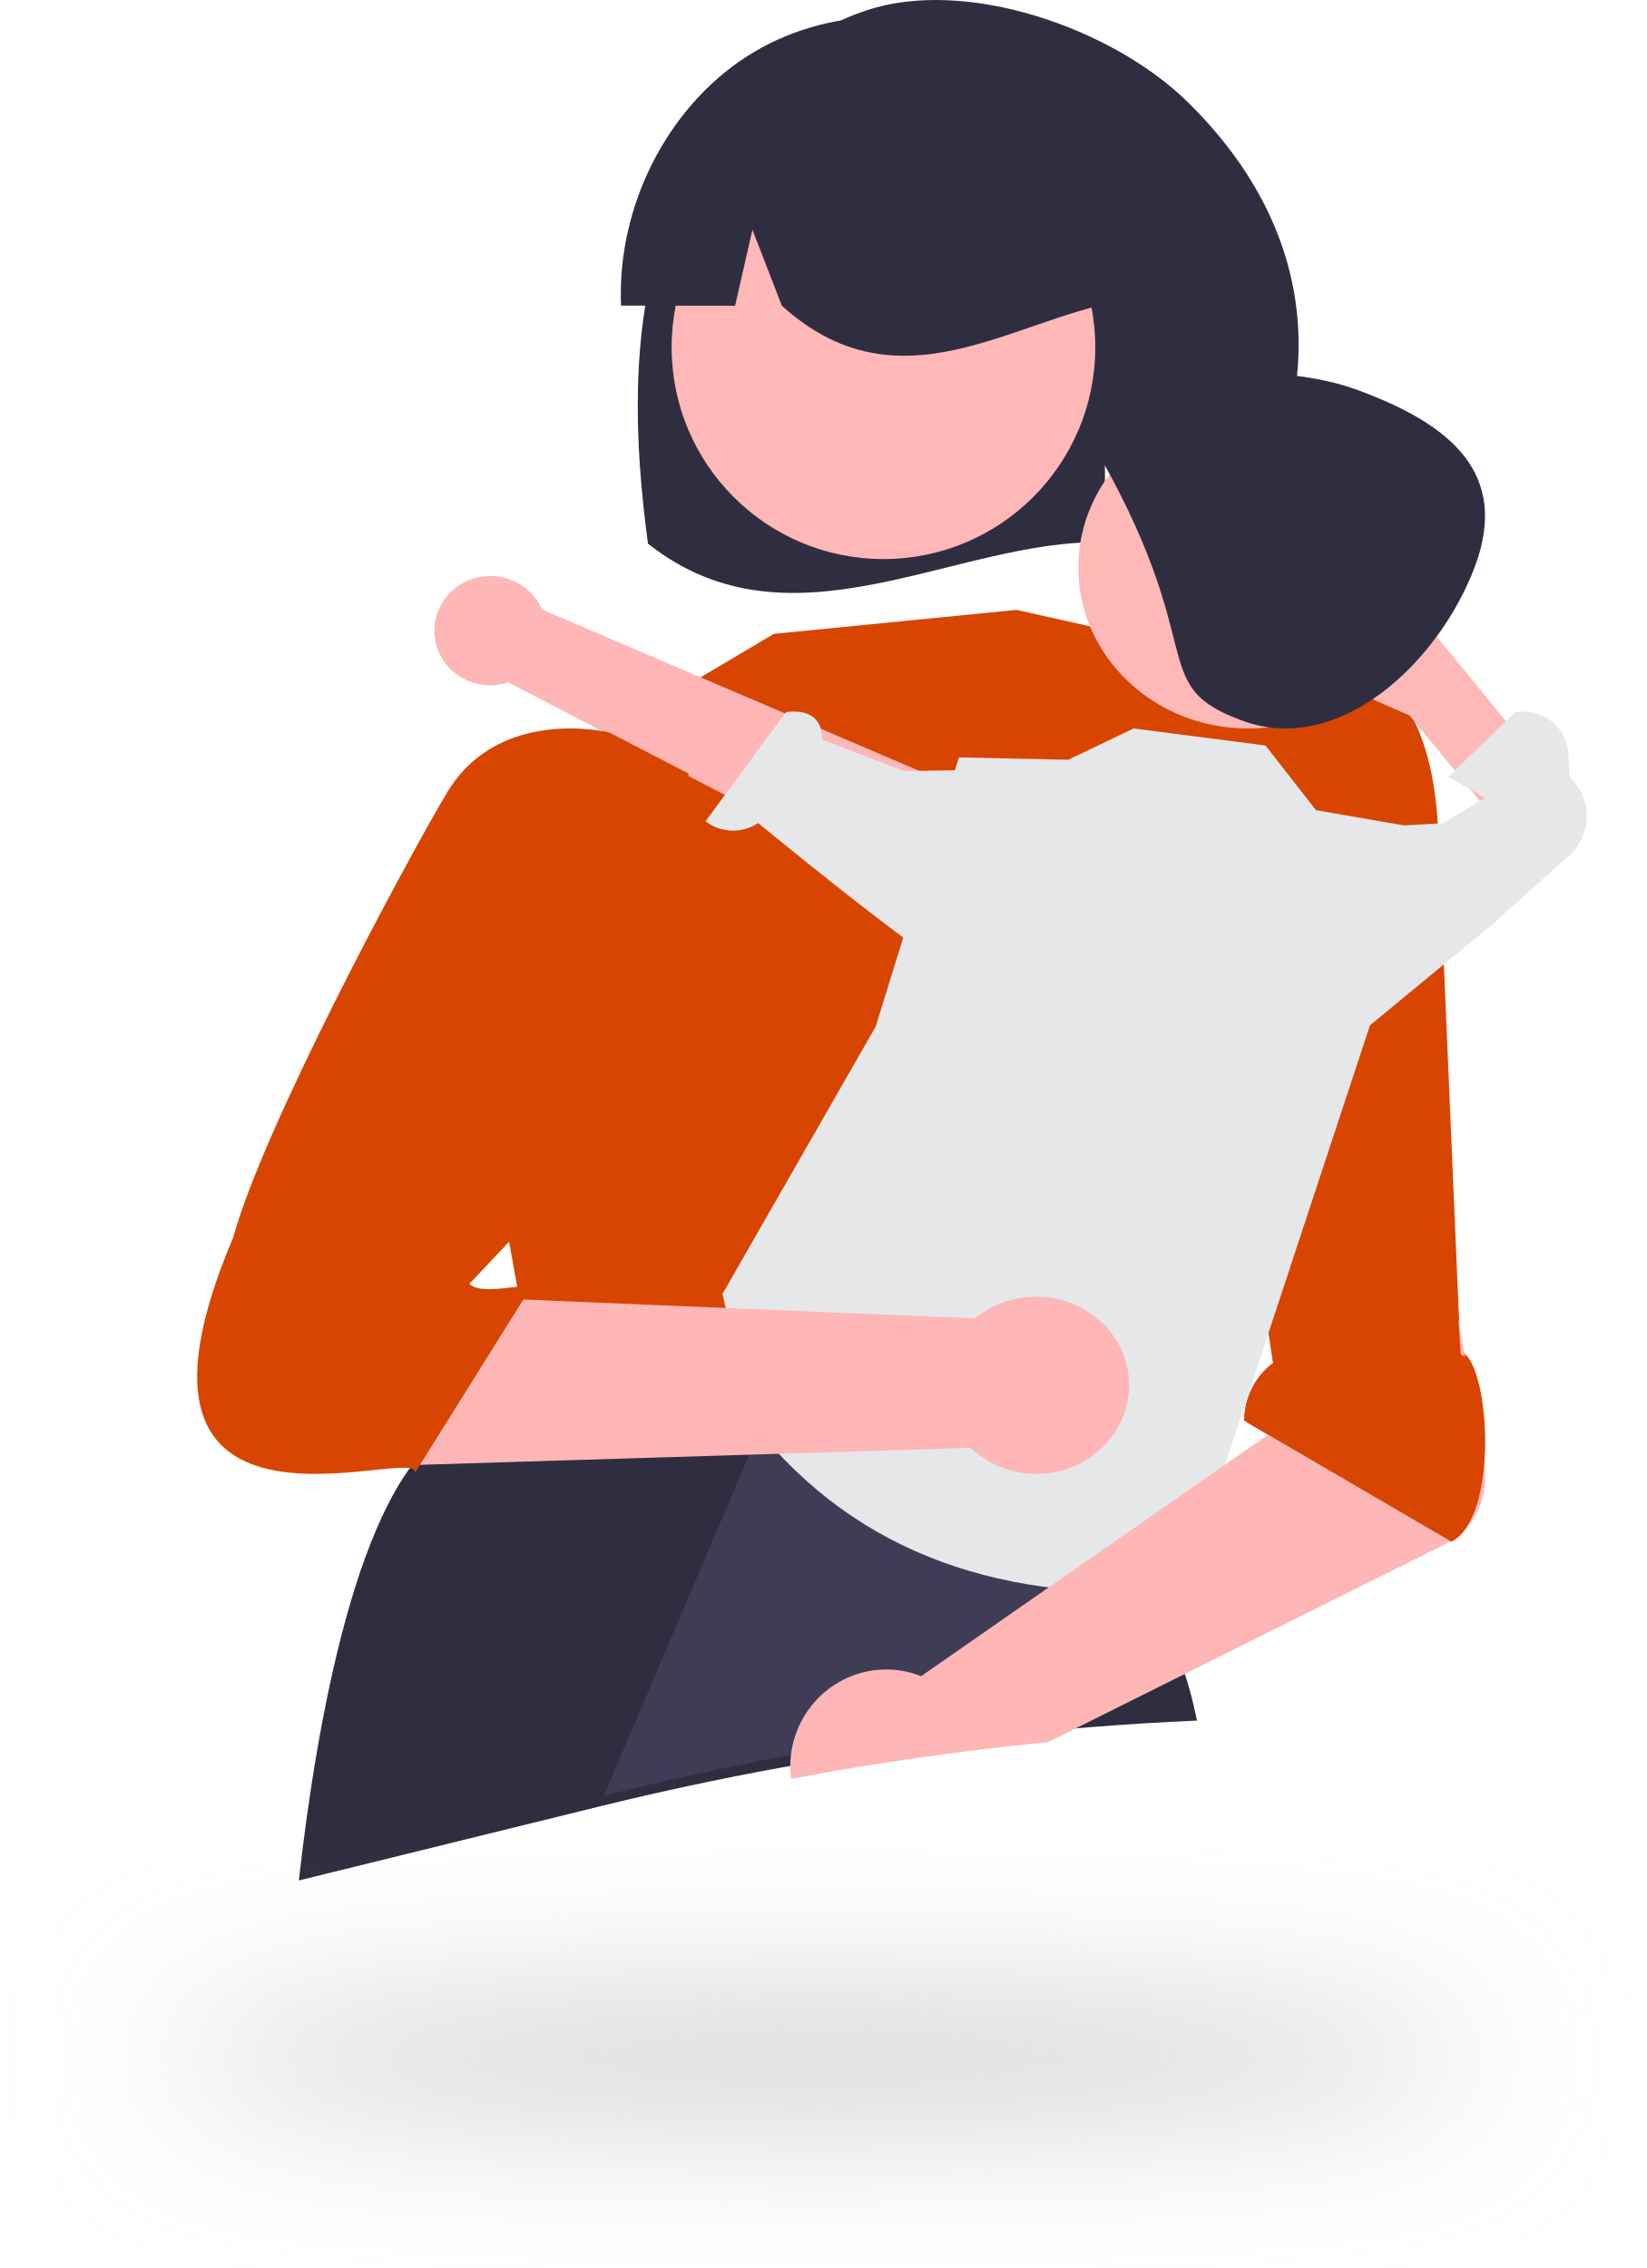
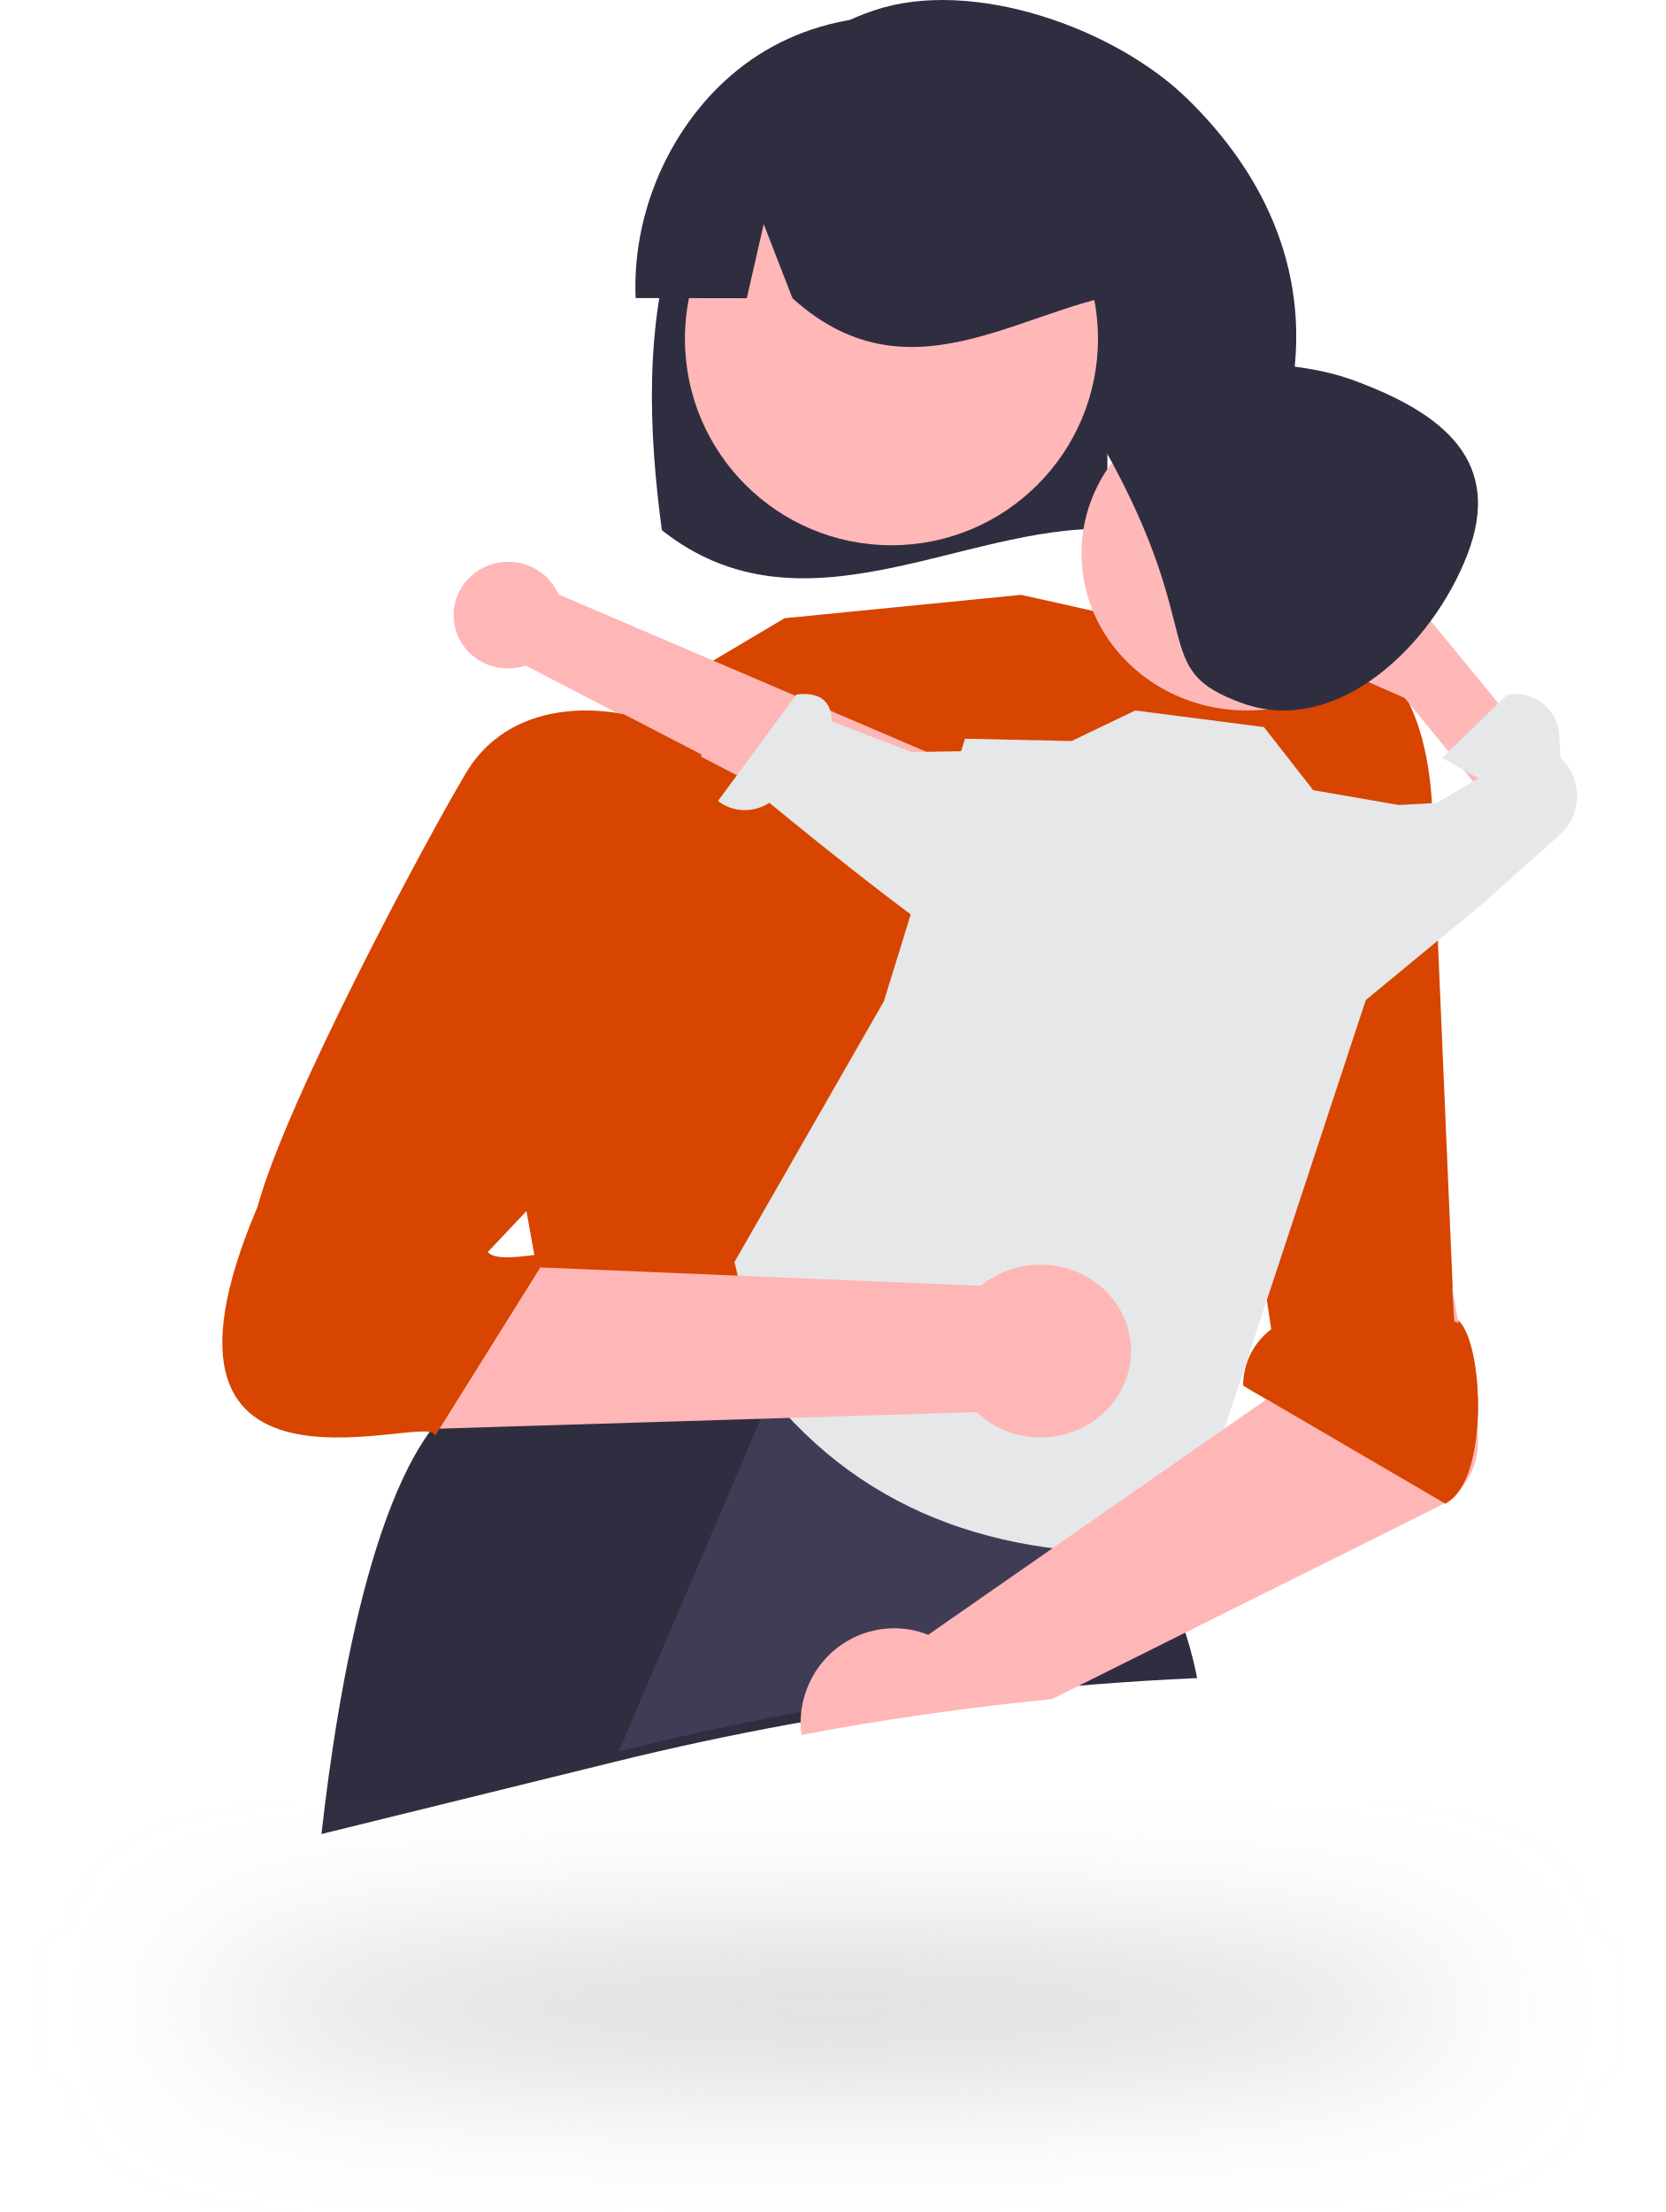
- <svg xmlns="http://www.w3.org/2000/svg" width="135" height="186" viewBox="0 0 135 186" fill="none">
+ <svg xmlns="http://www.w3.org/2000/svg" width="125" height="166" viewBox="0 0 135 186" fill="none">
  <path d="M54.291 19.216C56.895 11.078 62.814 3.614 70.999 0.863C79.186 -1.888 91.173 2.302 97.328 8.32C108.585 19.326 108.931 32.8 101.197 44.749C99.659 44.67 94.35 44.611 92.793 44.553L90.591 37.351V44.482C78.437 44.114 64.91 53.92 53.126 44.583C51.991 36.123 51.689 27.354 54.291 19.216Z" fill="#2F2E41" />
  <path d="M87.294 103.661L89.8 110.183L89.299 116.706L41.173 110.685L42.677 105.166L48.191 98.644L87.294 103.661Z" fill="#FFB6B6" />
  <path d="M72.433 45.849C82.025 45.849 89.8 38.073 89.8 28.482C89.8 18.89 82.025 11.115 72.433 11.115C62.842 11.115 55.066 18.89 55.066 28.482C55.066 38.073 62.842 45.849 72.433 45.849Z" fill="#FFB7B7" />
  <path d="M53.507 57.88L63.45 51.983L83.338 50.017L100.915 53.948L100.739 85.893L89.588 113.927L42.853 108.029L41.077 98.141C41.077 98.141 28.15 80.979 42.072 71.15L53.507 57.88Z" fill="#D74500" />
  <path d="M98.136 141.105C95.218 141.234 92.304 141.414 89.394 141.645C88.025 141.754 86.656 141.873 85.287 142.004C80.061 142.507 74.849 143.172 69.65 143.998C68.671 144.153 67.695 144.315 66.721 144.485C65.81 144.64 64.901 144.801 63.99 144.969C59.038 145.874 54.108 146.93 49.201 148.136C49.194 148.139 49.184 148.139 49.177 148.142L24.501 154.218C25.927 141.546 29.286 121.992 36.675 117.358L41.504 108.893L41.507 108.886L41.804 108.369L50.747 109.288L58.267 110.061L63.456 110.594L66.698 110.924L66.748 110.93L90.109 113.329L90.409 113.362H90.419V124.461C90.419 124.461 90.573 124.655 90.834 125.02C90.94 125.165 91.061 125.336 91.194 125.531C92.229 127.02 93.179 128.565 94.039 130.158C94.18 130.415 94.32 130.678 94.457 130.951C95.375 132.708 96.171 134.525 96.838 136.389C97.39 137.927 97.824 139.503 98.136 141.105Z" fill="#2F2E41" />
  <path d="M61.223 4.635C67.772 0.422 76.501 0.3 83.154 4.33C89.807 8.359 94.109 16.373 93.965 24.465C84.381 24.93 74.439 34.426 64.104 25.072L61.691 18.842L60.269 25.076C57.158 25.076 54.041 25.072 50.919 25.063C50.572 16.978 54.672 8.848 61.223 4.635Z" fill="#2F2E41" />
  <path d="M102.003 116.507L118.955 126.431C122.944 124.446 122.173 111.574 119.737 110.82L117.901 67.873C116.904 48.024 101.125 53.483 101.125 53.483L93.968 54.971L98.954 75.812L104.37 111.771C103.635 112.324 103.038 113.04 102.627 113.862C102.217 114.684 102.003 115.589 102.003 116.507Z" fill="#D74500" />
  <path d="M95.358 126.226L93.95 129.276L93.576 130.092L89.625 138.657L88.647 140.783C87.314 140.891 85.981 141.011 84.647 141.141C79.559 141.645 74.483 142.309 69.421 143.135L70.891 136.995L66.569 143.622C65.682 143.777 64.797 143.938 63.91 144.106C59.088 145.011 54.288 146.066 49.509 147.271L62.603 116.569V116.566L63.728 113.927L90.048 124.163L90.744 124.433L95.358 126.226Z" fill="#3F3D56" />
  <path d="M61.735 116.765C70.423 127.741 82.603 131.439 97.036 130.444L117.587 68.124L107.896 66.441L103.757 61.138L92.938 59.742L87.579 62.31L78.617 62.114L71.799 84.186L59.234 106.117L61.735 116.765Z" fill="#E6E7E8" />
  <path d="M128.702 65.523L124.419 69.468L115.581 58.684L112.913 57.516C112.378 57.281 111.902 56.916 111.525 56.45C111.148 55.984 110.881 55.43 110.744 54.833C110.608 54.236 110.606 53.614 110.739 53.016C110.873 52.419 111.137 51.863 111.512 51.395V51.395C111.854 50.966 112.28 50.621 112.761 50.383C113.241 50.145 113.764 50.02 114.294 50.017C114.824 50.013 115.349 50.131 115.832 50.363C116.315 50.594 116.745 50.934 117.092 51.358L119.864 54.739L128.702 65.523Z" fill="#FFB8B8" />
  <path d="M106.472 88.918L122.221 75.92L128.621 70.204C129.078 69.795 129.445 69.298 129.698 68.743C129.951 68.188 130.085 67.588 130.091 66.979C130.097 66.371 129.976 65.768 129.735 65.208C129.493 64.648 129.137 64.144 128.688 63.726V63.726L128.578 61.78C128.549 61.264 128.409 60.76 128.166 60.301C127.923 59.843 127.584 59.441 127.17 59.123C126.757 58.805 126.28 58.577 125.77 58.455C125.26 58.333 124.73 58.32 124.214 58.417V58.417L118.736 63.726L121.779 65.439L118.279 67.516L109.304 68.017L106.472 88.918Z" fill="#E6E7E8" />
  <path d="M102.304 59.742C109.978 59.742 116.198 53.833 116.198 46.543C116.198 39.254 109.978 33.344 102.304 33.344C94.631 33.344 88.411 39.254 88.411 46.543C88.411 53.833 94.631 59.742 102.304 59.742Z" fill="#FFB8B8" />
  <path d="M111.126 31.919C119.055 34.789 123.827 38.894 120.874 46.601C117.921 54.309 109.856 61.998 101.927 59.127C93.998 56.257 99.145 53.505 90.415 37.85C86.383 30.619 103.197 29.048 111.126 31.919Z" fill="#2F2E41" />
  <path d="M119.034 126.319C118.968 126.363 118.899 126.406 118.829 126.446C118.694 126.53 118.555 126.607 118.413 126.677L97.362 137.173L90.992 140.35L85.933 142.872C80.762 143.383 75.604 144.058 70.46 144.896C69.492 145.053 68.526 145.218 67.562 145.391C66.66 145.548 65.761 145.712 64.859 145.882C64.779 145.284 64.77 144.678 64.833 144.078C64.944 142.963 65.287 141.884 65.839 140.911C66.391 139.939 67.14 139.096 68.037 138.437C68.933 137.778 69.958 137.318 71.043 137.087C72.128 136.856 73.249 136.859 74.332 137.096C74.737 137.187 75.134 137.311 75.519 137.467L85.784 130.321L91.778 126.152L92.128 125.909L101.169 119.615L101.172 119.612L104.013 117.637L104.205 117.504L106.131 116.164L105.431 107.064L118.875 104.201L121.664 120.189C121.868 121.359 121.728 122.564 121.26 123.654C120.793 124.744 120.019 125.671 119.034 126.319Z" fill="#FFB6B6" />
  <path d="M119.768 111.098L118.937 98.644L104.986 107.279L104.636 112.031C103.911 112.575 103.324 113.278 102.919 114.085C102.515 114.893 102.304 115.782 102.304 116.683L118.998 126.431C122.926 124.481 122.166 111.838 119.768 111.098Z" fill="#D74500" />
  <path d="M35.676 52.441C35.779 53.084 36.026 53.697 36.398 54.237C36.771 54.778 37.26 55.232 37.832 55.567C38.403 55.903 39.043 56.112 39.707 56.18C40.37 56.248 41.041 56.173 41.671 55.961L78.351 75.025L81.464 65.826L44.43 49.979C43.994 48.968 43.194 48.149 42.181 47.676C41.168 47.203 40.012 47.109 38.933 47.413C37.854 47.716 36.926 48.396 36.326 49.322C35.726 50.249 35.494 51.358 35.676 52.441V52.441Z" fill="#FFB6B6" />
  <path d="M92.124 79.31C92.124 79.31 85.374 83.454 80.857 81.401C77.241 79.757 66.359 70.95 62.16 67.5C61.525 67.929 60.756 68.146 59.975 68.119C59.194 68.092 58.444 67.821 57.845 67.349L64.45 58.395C67.053 58.073 67.425 59.684 67.403 60.653L74.117 63.236L79.808 63.146L92.579 77.758L92.124 79.31Z" fill="#E6E7E8" />
  <path d="M91.166 117.806C90.529 118.669 89.701 119.389 88.741 119.915C87.781 120.44 86.711 120.759 85.607 120.848C84.504 120.937 83.393 120.794 82.354 120.43C81.314 120.066 80.371 119.49 79.591 118.741L32.465 120.192L26.439 120.378C20.241 120.569 16.671 113.737 20.567 109.14L24.753 104.201L39.723 106.438L45.136 106.664L79.966 108.119C81.374 106.953 83.181 106.32 85.045 106.34C86.91 106.359 88.702 107.029 90.082 108.223C91.463 109.417 92.335 111.052 92.535 112.818C92.735 114.585 92.248 116.359 91.166 117.806L91.166 117.806Z" fill="#FFB6B6" />
  <path d="M49.958 60.071C49.958 60.071 40.921 57.835 36.637 65.026C33.208 70.782 21.542 92.554 19.121 101.489C7.305 129.247 34.777 118.193 34.008 120.811L43.199 106.105C47.193 104.159 39.506 106.671 38.493 105.276L45.538 97.811L53.525 93.919L56.456 63.442L49.958 60.071Z" fill="#D74500" />
  <g filter="url(#filter0_f_24_99)">
    <ellipse cx="67.326" cy="168.78" rx="54.326" ry="4.22" fill="#B0B0B0" fill-opacity="0.7" />
  </g>
  <defs>
    <filter id="filter0_f_24_99" x="0" y="151.561" width="134.652" height="34.439" filterUnits="userSpaceOnUse" color-interpolation-filters="sRGB">
      <feFlood flood-opacity="0" result="BackgroundImageFix" />
      <feBlend mode="normal" in="SourceGraphic" in2="BackgroundImageFix" result="shape" />
      <feGaussianBlur stdDeviation="6.5" result="effect1_foregroundBlur_24_99" />
    </filter>
  </defs>
</svg>
